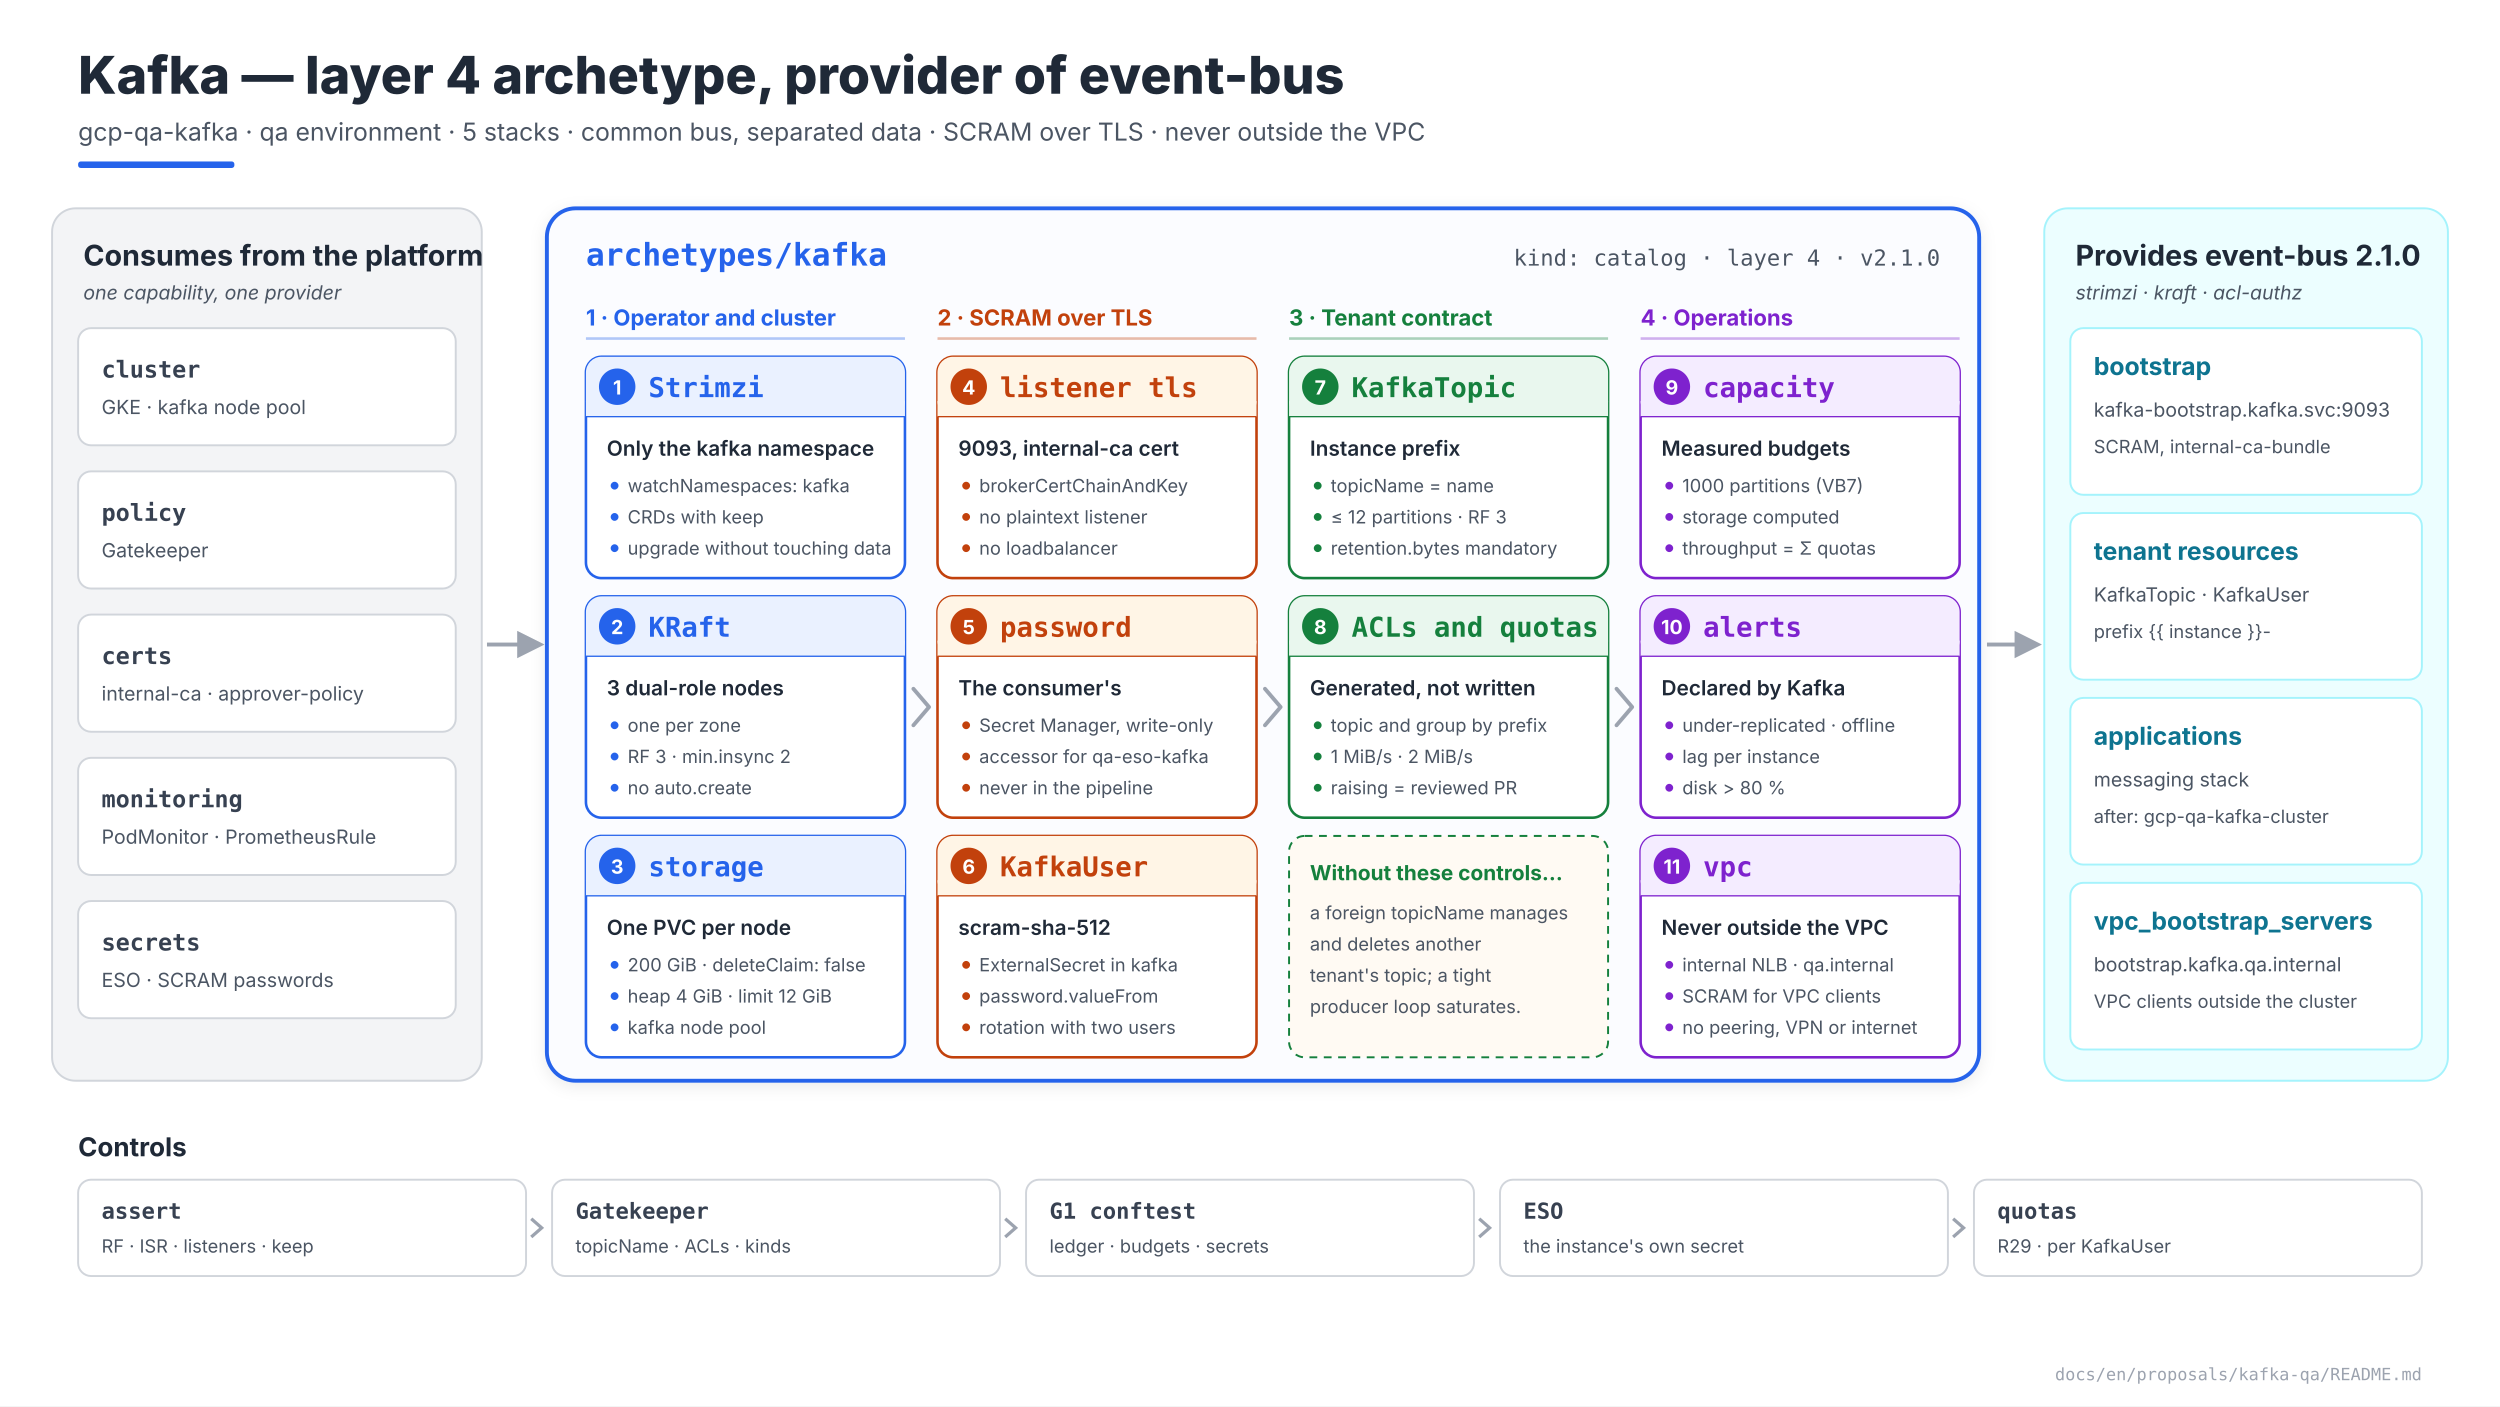
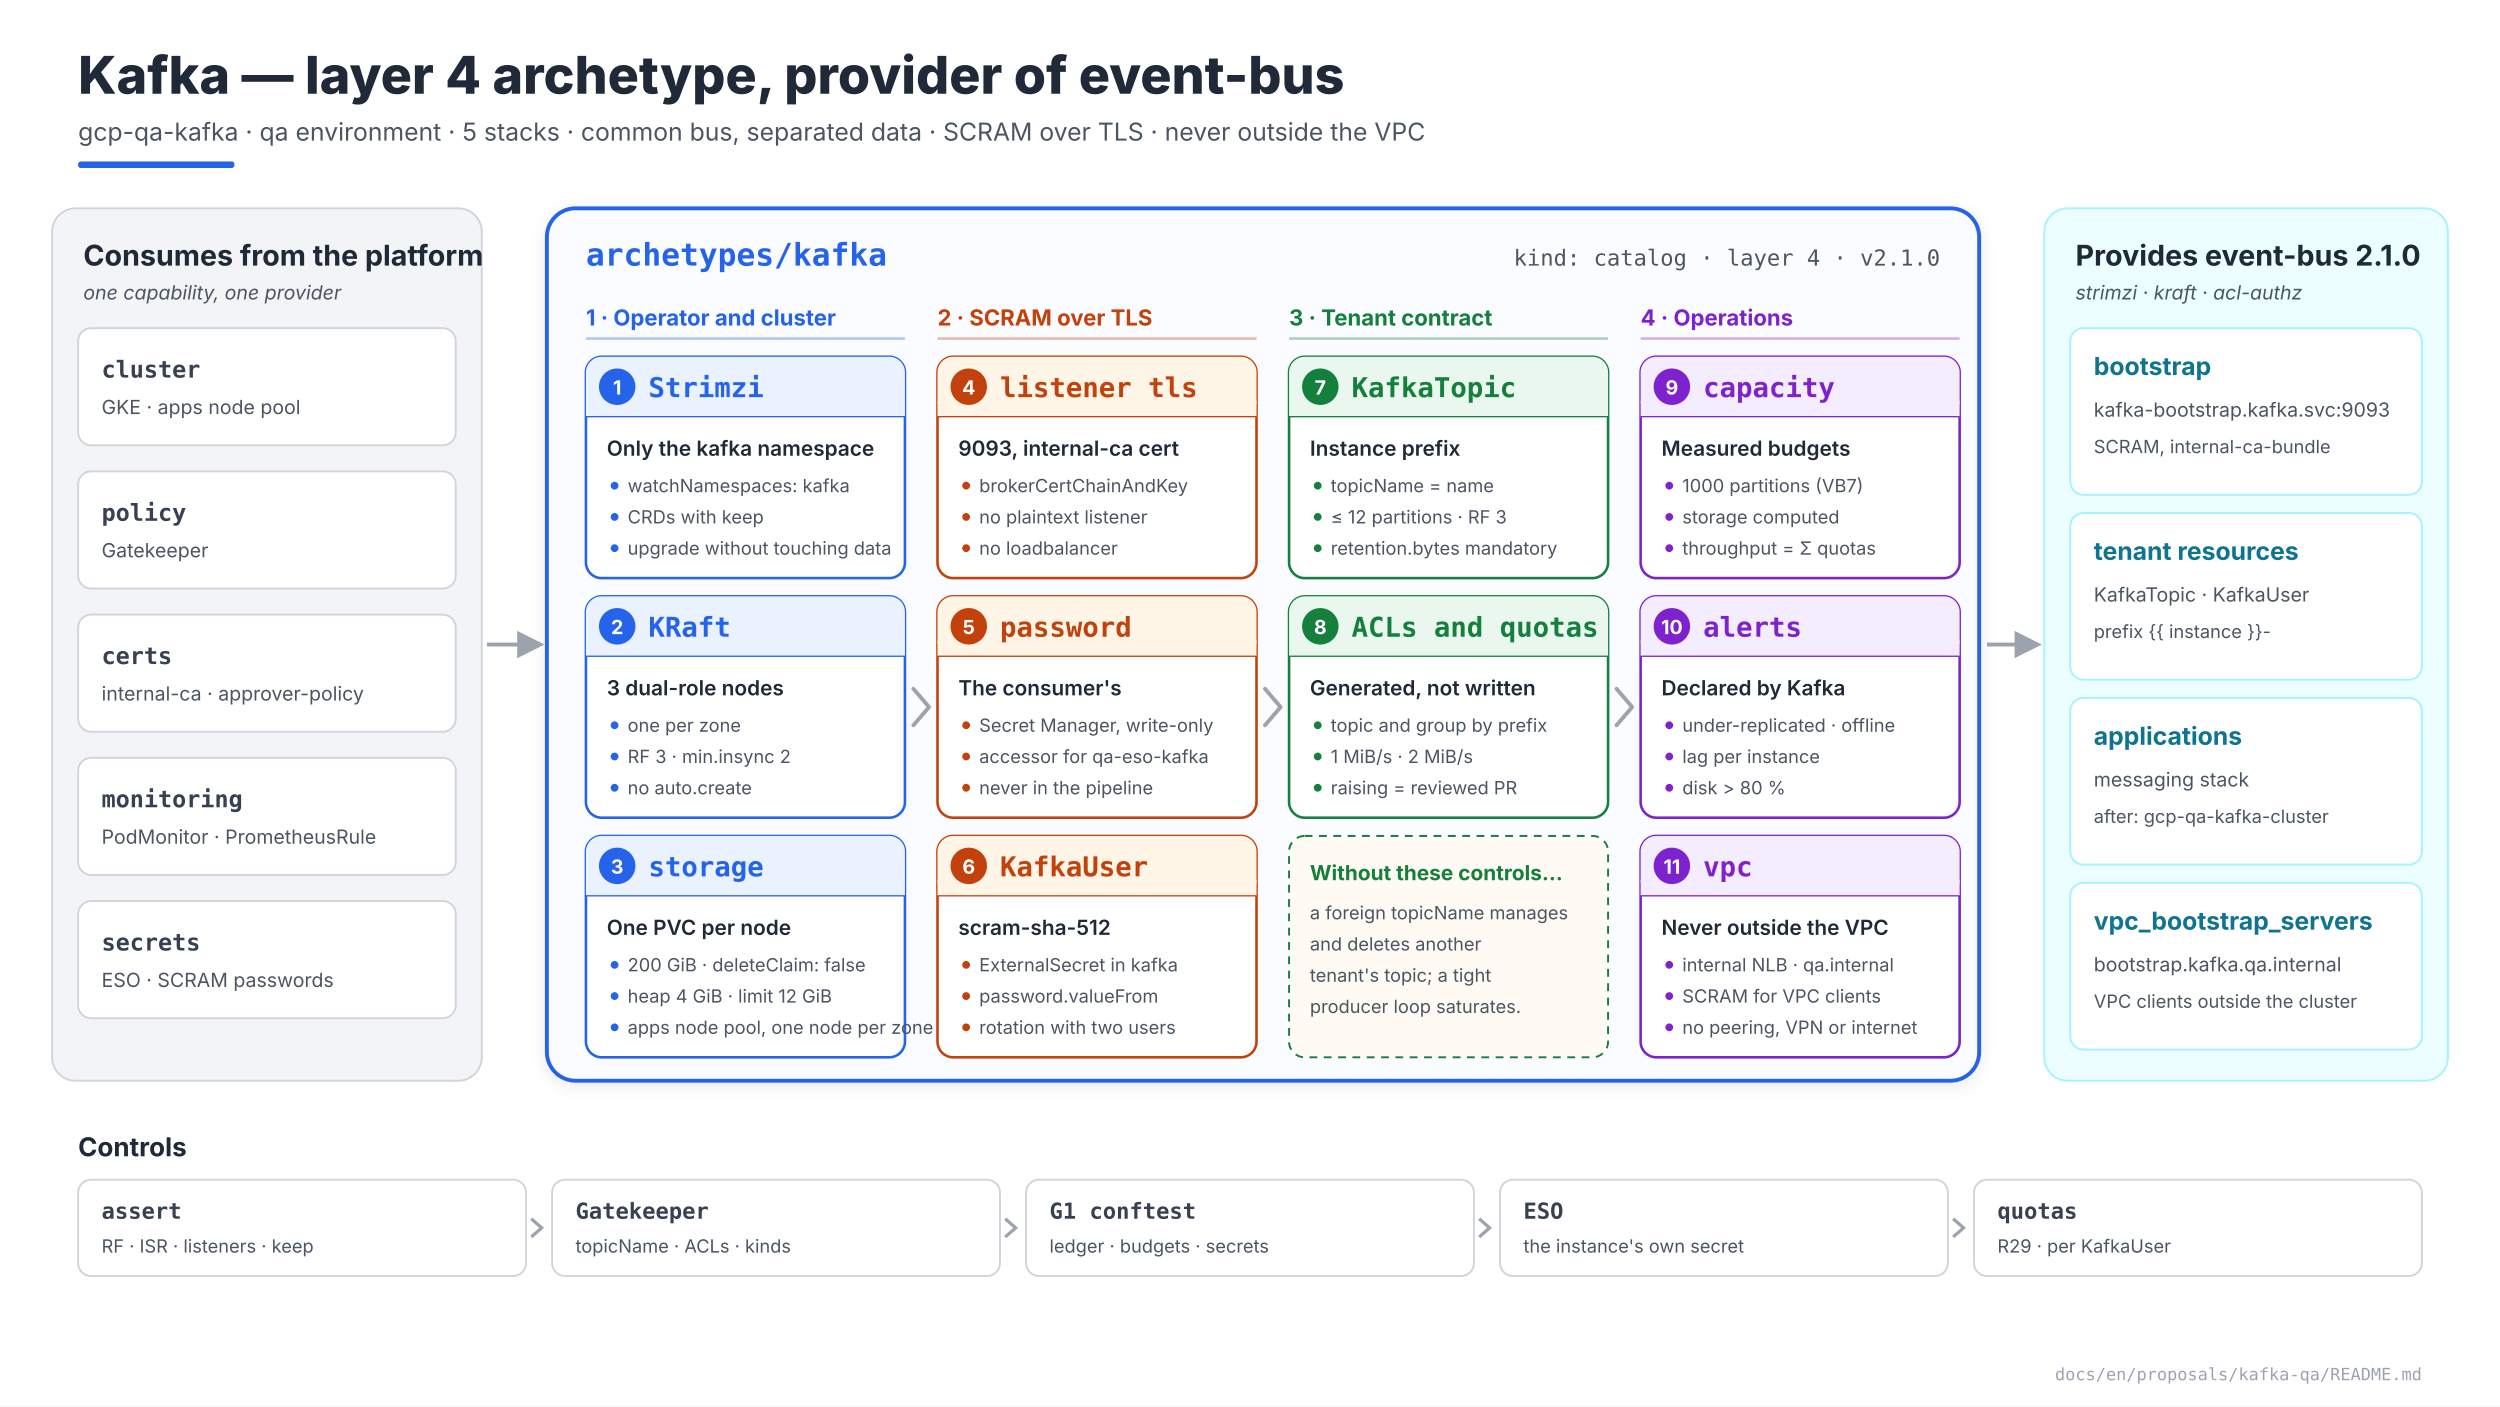
<svg xmlns="http://www.w3.org/2000/svg" viewBox="0 0 1920 1080" width="1920" height="1080" role="img" aria-label="kafka archetype: blocks">
  <defs>
    <marker id="ah" viewBox="0 0 10 10" refX="8" refY="5" markerWidth="7" markerHeight="7" orient="auto-start-reverse">
      <path d="M0,0 L10,5 L0,10 z" fill="#9ca3af" />
    </marker>
    <filter id="sh" x="-5%" y="-5%" width="110%" height="115%">
      <feDropShadow dx="0" dy="3" stdDeviation="6" flood-color="#111827" flood-opacity="0.08" />
    </filter>
  </defs>
  <rect width="1920" height="1080" fill="#ffffff" />
  <text x="60" y="72" font-family="'Inter','Segoe UI','Helvetica Neue',Arial,sans-serif" font-size="40" font-weight="800" fill="#1f2937" text-anchor="start">Kafka — layer 4 archetype, provider of event-bus</text>
  <text x="60" y="108" font-family="'Inter','Segoe UI','Helvetica Neue',Arial,sans-serif" font-size="19" font-weight="400" fill="#4b5563" text-anchor="start">gcp-qa-kafka · qa environment · 5 stacks · common bus, separated data · SCRAM over TLS · never outside the VPC</text>
  <rect x="60" y="124" width="120" height="5" rx="2" fill="#2563eb" />
  <rect x="40" y="160" width="330" height="670" rx="18" fill="#f3f4f6" stroke="#d1d5db" stroke-width="1.5" />
  <text x="64" y="204" font-family="'Inter','Segoe UI','Helvetica Neue',Arial,sans-serif" font-size="22" font-weight="700" fill="#1f2937" text-anchor="start">Consumes from the platform</text>
  <text x="64" y="230" font-family="'Inter','Segoe UI','Helvetica Neue',Arial,sans-serif" font-size="15" font-weight="400" fill="#4b5563" text-anchor="start" font-style="italic">one capability, one provider</text>
  <rect x="60" y="252" width="290" height="90" rx="10" fill="#ffffff" stroke="#d1d5db" stroke-width="1.5" />
  <text x="78" y="290" font-family="'JetBrains Mono','SFMono-Regular',Consolas,monospace" font-size="18" font-weight="700" fill="#374151" text-anchor="start">cluster</text>
-   <text x="78" y="318" font-family="'Inter','Segoe UI','Helvetica Neue',Arial,sans-serif" font-size="15" font-weight="400" fill="#4b5563" text-anchor="start">GKE · kafka node pool</text>
+   <text x="78" y="318" font-family="'Inter','Segoe UI','Helvetica Neue',Arial,sans-serif" font-size="15" font-weight="400" fill="#4b5563" text-anchor="start">GKE · apps node pool</text>
  <rect x="60" y="362" width="290" height="90" rx="10" fill="#ffffff" stroke="#d1d5db" stroke-width="1.5" />
  <text x="78" y="400" font-family="'JetBrains Mono','SFMono-Regular',Consolas,monospace" font-size="18" font-weight="700" fill="#374151" text-anchor="start">policy</text>
  <text x="78" y="428" font-family="'Inter','Segoe UI','Helvetica Neue',Arial,sans-serif" font-size="15" font-weight="400" fill="#4b5563" text-anchor="start">Gatekeeper</text>
  <rect x="60" y="472" width="290" height="90" rx="10" fill="#ffffff" stroke="#d1d5db" stroke-width="1.5" />
  <text x="78" y="510" font-family="'JetBrains Mono','SFMono-Regular',Consolas,monospace" font-size="18" font-weight="700" fill="#374151" text-anchor="start">certs</text>
  <text x="78" y="538" font-family="'Inter','Segoe UI','Helvetica Neue',Arial,sans-serif" font-size="15" font-weight="400" fill="#4b5563" text-anchor="start">internal-ca · approver-policy</text>
  <rect x="60" y="582" width="290" height="90" rx="10" fill="#ffffff" stroke="#d1d5db" stroke-width="1.5" />
  <text x="78" y="620" font-family="'JetBrains Mono','SFMono-Regular',Consolas,monospace" font-size="18" font-weight="700" fill="#374151" text-anchor="start">monitoring</text>
  <text x="78" y="648" font-family="'Inter','Segoe UI','Helvetica Neue',Arial,sans-serif" font-size="15" font-weight="400" fill="#4b5563" text-anchor="start">PodMonitor · PrometheusRule</text>
  <rect x="60" y="692" width="290" height="90" rx="10" fill="#ffffff" stroke="#d1d5db" stroke-width="1.5" />
  <text x="78" y="730" font-family="'JetBrains Mono','SFMono-Regular',Consolas,monospace" font-size="18" font-weight="700" fill="#374151" text-anchor="start">secrets</text>
  <text x="78" y="758" font-family="'Inter','Segoe UI','Helvetica Neue',Arial,sans-serif" font-size="15" font-weight="400" fill="#4b5563" text-anchor="start">ESO · SCRAM passwords</text>
  <g filter="url(#sh)">
    <rect x="420" y="160" width="1100" height="670" rx="22" fill="#fbfcff" stroke="#2563eb" stroke-width="3" />
  </g>
  <text x="450" y="204" font-family="'JetBrains Mono','SFMono-Regular',Consolas,monospace" font-size="24" font-weight="800" fill="#2563eb" text-anchor="start">archetypes/kafka</text>
  <text x="1490" y="204" font-family="'JetBrains Mono','SFMono-Regular',Consolas,monospace" font-size="17" font-weight="500" fill="#4b5563" text-anchor="end">kind: catalog · layer 4 · v2.1.0</text>
  <text x="450" y="250" font-family="'Inter','Segoe UI','Helvetica Neue',Arial,sans-serif" font-size="17" font-weight="700" fill="#2563eb" text-anchor="start">1 · Operator and cluster</text>
  <line x1="450" y1="260" x2="695" y2="260" stroke="#2563eb" stroke-width="2" opacity="0.35" />
  <text x="720" y="250" font-family="'Inter','Segoe UI','Helvetica Neue',Arial,sans-serif" font-size="17" font-weight="700" fill="#c2410c" text-anchor="start">2 · SCRAM over TLS</text>
  <line x1="720" y1="260" x2="965" y2="260" stroke="#c2410c" stroke-width="2" opacity="0.35" />
  <text x="990" y="250" font-family="'Inter','Segoe UI','Helvetica Neue',Arial,sans-serif" font-size="17" font-weight="700" fill="#15803d" text-anchor="start">3 · Tenant contract</text>
  <line x1="990" y1="260" x2="1235" y2="260" stroke="#15803d" stroke-width="2" opacity="0.35" />
  <text x="1260" y="250" font-family="'Inter','Segoe UI','Helvetica Neue',Arial,sans-serif" font-size="17" font-weight="700" fill="#7e22ce" text-anchor="start">4 · Operations</text>
  <line x1="1260" y1="260" x2="1505" y2="260" stroke="#7e22ce" stroke-width="2" opacity="0.35" />
  <rect x="450" y="274" width="245" height="170" rx="12" fill="#ffffff" stroke="#2563eb" stroke-width="2" />
  <rect x="450" y="274" width="245" height="46" rx="12" fill="#eaf1ff" />
  <rect x="450" y="308" width="245" height="12" fill="#eaf1ff" />
  <line x1="450" y1="320" x2="695" y2="320" stroke="#2563eb" stroke-width="1" />
  <circle cx="474" cy="297" r="14" fill="#2563eb" />
  <text x="474" y="303" font-family="'Inter','Segoe UI','Helvetica Neue',Arial,sans-serif" font-size="15" font-weight="700" fill="#ffffff" text-anchor="middle">1</text>
  <text x="498" y="305" font-family="'JetBrains Mono','SFMono-Regular',Consolas,monospace" font-size="21" font-weight="700" fill="#2563eb" text-anchor="start">Strimzi</text>
  <text x="466" y="350" font-family="'Inter','Segoe UI','Helvetica Neue',Arial,sans-serif" font-size="16" font-weight="600" fill="#1f2937" text-anchor="start">Only the kafka namespace</text>
  <circle cx="472" cy="373" r="3" fill="#2563eb" />
  <text x="482" y="378" font-family="'Inter','Segoe UI','Helvetica Neue',Arial,sans-serif" font-size="14" font-weight="400" fill="#4b5563" text-anchor="start">watchNamespaces: kafka</text>
  <circle cx="472" cy="397" r="3" fill="#2563eb" />
  <text x="482" y="402" font-family="'Inter','Segoe UI','Helvetica Neue',Arial,sans-serif" font-size="14" font-weight="400" fill="#4b5563" text-anchor="start">CRDs with keep</text>
  <circle cx="472" cy="421" r="3" fill="#2563eb" />
  <text x="482" y="426" font-family="'Inter','Segoe UI','Helvetica Neue',Arial,sans-serif" font-size="14" font-weight="400" fill="#4b5563" text-anchor="start">upgrade without touching data</text>
  <rect x="450" y="458" width="245" height="170" rx="12" fill="#ffffff" stroke="#2563eb" stroke-width="2" />
  <rect x="450" y="458" width="245" height="46" rx="12" fill="#eaf1ff" />
  <rect x="450" y="492" width="245" height="12" fill="#eaf1ff" />
  <line x1="450" y1="504" x2="695" y2="504" stroke="#2563eb" stroke-width="1" />
  <circle cx="474" cy="481" r="14" fill="#2563eb" />
  <text x="474" y="487" font-family="'Inter','Segoe UI','Helvetica Neue',Arial,sans-serif" font-size="15" font-weight="700" fill="#ffffff" text-anchor="middle">2</text>
  <text x="498" y="489" font-family="'JetBrains Mono','SFMono-Regular',Consolas,monospace" font-size="21" font-weight="700" fill="#2563eb" text-anchor="start">KRaft</text>
  <text x="466" y="534" font-family="'Inter','Segoe UI','Helvetica Neue',Arial,sans-serif" font-size="16" font-weight="600" fill="#1f2937" text-anchor="start">3 dual-role nodes</text>
  <circle cx="472" cy="557" r="3" fill="#2563eb" />
  <text x="482" y="562" font-family="'Inter','Segoe UI','Helvetica Neue',Arial,sans-serif" font-size="14" font-weight="400" fill="#4b5563" text-anchor="start">one per zone</text>
  <circle cx="472" cy="581" r="3" fill="#2563eb" />
  <text x="482" y="586" font-family="'Inter','Segoe UI','Helvetica Neue',Arial,sans-serif" font-size="14" font-weight="400" fill="#4b5563" text-anchor="start">RF 3 · min.insync 2</text>
  <circle cx="472" cy="605" r="3" fill="#2563eb" />
  <text x="482" y="610" font-family="'Inter','Segoe UI','Helvetica Neue',Arial,sans-serif" font-size="14" font-weight="400" fill="#4b5563" text-anchor="start">no auto.create</text>
  <rect x="450" y="642" width="245" height="170" rx="12" fill="#ffffff" stroke="#2563eb" stroke-width="2" />
  <rect x="450" y="642" width="245" height="46" rx="12" fill="#eaf1ff" />
  <rect x="450" y="676" width="245" height="12" fill="#eaf1ff" />
  <line x1="450" y1="688" x2="695" y2="688" stroke="#2563eb" stroke-width="1" />
  <circle cx="474" cy="665" r="14" fill="#2563eb" />
  <text x="474" y="671" font-family="'Inter','Segoe UI','Helvetica Neue',Arial,sans-serif" font-size="15" font-weight="700" fill="#ffffff" text-anchor="middle">3</text>
  <text x="498" y="673" font-family="'JetBrains Mono','SFMono-Regular',Consolas,monospace" font-size="21" font-weight="700" fill="#2563eb" text-anchor="start">storage</text>
  <text x="466" y="718" font-family="'Inter','Segoe UI','Helvetica Neue',Arial,sans-serif" font-size="16" font-weight="600" fill="#1f2937" text-anchor="start">One PVC per node</text>
  <circle cx="472" cy="741" r="3" fill="#2563eb" />
  <text x="482" y="746" font-family="'Inter','Segoe UI','Helvetica Neue',Arial,sans-serif" font-size="14" font-weight="400" fill="#4b5563" text-anchor="start">200 GiB · deleteClaim: false</text>
  <circle cx="472" cy="765" r="3" fill="#2563eb" />
  <text x="482" y="770" font-family="'Inter','Segoe UI','Helvetica Neue',Arial,sans-serif" font-size="14" font-weight="400" fill="#4b5563" text-anchor="start">heap 4 GiB · limit 12 GiB</text>
  <circle cx="472" cy="789" r="3" fill="#2563eb" />
-   <text x="482" y="794" font-family="'Inter','Segoe UI','Helvetica Neue',Arial,sans-serif" font-size="14" font-weight="400" fill="#4b5563" text-anchor="start">kafka node pool</text>
+   <text x="482" y="794" font-family="'Inter','Segoe UI','Helvetica Neue',Arial,sans-serif" font-size="14" font-weight="400" fill="#4b5563" text-anchor="start">apps node pool, one node per zone</text>
  <rect x="720" y="274" width="245" height="170" rx="12" fill="#ffffff" stroke="#c2410c" stroke-width="2" />
  <rect x="720" y="274" width="245" height="46" rx="12" fill="#fff5e6" />
  <rect x="720" y="308" width="245" height="12" fill="#fff5e6" />
  <line x1="720" y1="320" x2="965" y2="320" stroke="#c2410c" stroke-width="1" />
  <circle cx="744" cy="297" r="14" fill="#c2410c" />
  <text x="744" y="303" font-family="'Inter','Segoe UI','Helvetica Neue',Arial,sans-serif" font-size="15" font-weight="700" fill="#ffffff" text-anchor="middle">4</text>
  <text x="768" y="305" font-family="'JetBrains Mono','SFMono-Regular',Consolas,monospace" font-size="21" font-weight="700" fill="#c2410c" text-anchor="start">listener tls</text>
  <text x="736" y="350" font-family="'Inter','Segoe UI','Helvetica Neue',Arial,sans-serif" font-size="16" font-weight="600" fill="#1f2937" text-anchor="start">9093, internal-ca cert</text>
  <circle cx="742" cy="373" r="3" fill="#c2410c" />
  <text x="752" y="378" font-family="'Inter','Segoe UI','Helvetica Neue',Arial,sans-serif" font-size="14" font-weight="400" fill="#4b5563" text-anchor="start">brokerCertChainAndKey</text>
  <circle cx="742" cy="397" r="3" fill="#c2410c" />
  <text x="752" y="402" font-family="'Inter','Segoe UI','Helvetica Neue',Arial,sans-serif" font-size="14" font-weight="400" fill="#4b5563" text-anchor="start">no plaintext listener</text>
  <circle cx="742" cy="421" r="3" fill="#c2410c" />
  <text x="752" y="426" font-family="'Inter','Segoe UI','Helvetica Neue',Arial,sans-serif" font-size="14" font-weight="400" fill="#4b5563" text-anchor="start">no loadbalancer</text>
  <rect x="720" y="458" width="245" height="170" rx="12" fill="#ffffff" stroke="#c2410c" stroke-width="2" />
  <rect x="720" y="458" width="245" height="46" rx="12" fill="#fff5e6" />
  <rect x="720" y="492" width="245" height="12" fill="#fff5e6" />
  <line x1="720" y1="504" x2="965" y2="504" stroke="#c2410c" stroke-width="1" />
  <circle cx="744" cy="481" r="14" fill="#c2410c" />
  <text x="744" y="487" font-family="'Inter','Segoe UI','Helvetica Neue',Arial,sans-serif" font-size="15" font-weight="700" fill="#ffffff" text-anchor="middle">5</text>
  <text x="768" y="489" font-family="'JetBrains Mono','SFMono-Regular',Consolas,monospace" font-size="21" font-weight="700" fill="#c2410c" text-anchor="start">password</text>
  <text x="736" y="534" font-family="'Inter','Segoe UI','Helvetica Neue',Arial,sans-serif" font-size="16" font-weight="600" fill="#1f2937" text-anchor="start">The consumer's</text>
  <circle cx="742" cy="557" r="3" fill="#c2410c" />
  <text x="752" y="562" font-family="'Inter','Segoe UI','Helvetica Neue',Arial,sans-serif" font-size="14" font-weight="400" fill="#4b5563" text-anchor="start">Secret Manager, write-only</text>
  <circle cx="742" cy="581" r="3" fill="#c2410c" />
  <text x="752" y="586" font-family="'Inter','Segoe UI','Helvetica Neue',Arial,sans-serif" font-size="14" font-weight="400" fill="#4b5563" text-anchor="start">accessor for qa-eso-kafka</text>
  <circle cx="742" cy="605" r="3" fill="#c2410c" />
  <text x="752" y="610" font-family="'Inter','Segoe UI','Helvetica Neue',Arial,sans-serif" font-size="14" font-weight="400" fill="#4b5563" text-anchor="start">never in the pipeline</text>
  <rect x="720" y="642" width="245" height="170" rx="12" fill="#ffffff" stroke="#c2410c" stroke-width="2" />
  <rect x="720" y="642" width="245" height="46" rx="12" fill="#fff5e6" />
  <rect x="720" y="676" width="245" height="12" fill="#fff5e6" />
  <line x1="720" y1="688" x2="965" y2="688" stroke="#c2410c" stroke-width="1" />
  <circle cx="744" cy="665" r="14" fill="#c2410c" />
  <text x="744" y="671" font-family="'Inter','Segoe UI','Helvetica Neue',Arial,sans-serif" font-size="15" font-weight="700" fill="#ffffff" text-anchor="middle">6</text>
  <text x="768" y="673" font-family="'JetBrains Mono','SFMono-Regular',Consolas,monospace" font-size="21" font-weight="700" fill="#c2410c" text-anchor="start">KafkaUser</text>
  <text x="736" y="718" font-family="'Inter','Segoe UI','Helvetica Neue',Arial,sans-serif" font-size="16" font-weight="600" fill="#1f2937" text-anchor="start">scram-sha-512</text>
  <circle cx="742" cy="741" r="3" fill="#c2410c" />
  <text x="752" y="746" font-family="'Inter','Segoe UI','Helvetica Neue',Arial,sans-serif" font-size="14" font-weight="400" fill="#4b5563" text-anchor="start">ExternalSecret in kafka</text>
  <circle cx="742" cy="765" r="3" fill="#c2410c" />
  <text x="752" y="770" font-family="'Inter','Segoe UI','Helvetica Neue',Arial,sans-serif" font-size="14" font-weight="400" fill="#4b5563" text-anchor="start">password.valueFrom</text>
  <circle cx="742" cy="789" r="3" fill="#c2410c" />
  <text x="752" y="794" font-family="'Inter','Segoe UI','Helvetica Neue',Arial,sans-serif" font-size="14" font-weight="400" fill="#4b5563" text-anchor="start">rotation with two users</text>
  <rect x="990" y="274" width="245" height="170" rx="12" fill="#ffffff" stroke="#15803d" stroke-width="2" />
  <rect x="990" y="274" width="245" height="46" rx="12" fill="#e9f7ee" />
  <rect x="990" y="308" width="245" height="12" fill="#e9f7ee" />
  <line x1="990" y1="320" x2="1235" y2="320" stroke="#15803d" stroke-width="1" />
  <circle cx="1014" cy="297" r="14" fill="#15803d" />
  <text x="1014" y="303" font-family="'Inter','Segoe UI','Helvetica Neue',Arial,sans-serif" font-size="15" font-weight="700" fill="#ffffff" text-anchor="middle">7</text>
  <text x="1038" y="305" font-family="'JetBrains Mono','SFMono-Regular',Consolas,monospace" font-size="21" font-weight="700" fill="#15803d" text-anchor="start">KafkaTopic</text>
  <text x="1006" y="350" font-family="'Inter','Segoe UI','Helvetica Neue',Arial,sans-serif" font-size="16" font-weight="600" fill="#1f2937" text-anchor="start">Instance prefix</text>
  <circle cx="1012" cy="373" r="3" fill="#15803d" />
  <text x="1022" y="378" font-family="'Inter','Segoe UI','Helvetica Neue',Arial,sans-serif" font-size="14" font-weight="400" fill="#4b5563" text-anchor="start">topicName = name</text>
  <circle cx="1012" cy="397" r="3" fill="#15803d" />
  <text x="1022" y="402" font-family="'Inter','Segoe UI','Helvetica Neue',Arial,sans-serif" font-size="14" font-weight="400" fill="#4b5563" text-anchor="start">≤ 12 partitions · RF 3</text>
  <circle cx="1012" cy="421" r="3" fill="#15803d" />
  <text x="1022" y="426" font-family="'Inter','Segoe UI','Helvetica Neue',Arial,sans-serif" font-size="14" font-weight="400" fill="#4b5563" text-anchor="start">retention.bytes mandatory</text>
  <rect x="990" y="458" width="245" height="170" rx="12" fill="#ffffff" stroke="#15803d" stroke-width="2" />
  <rect x="990" y="458" width="245" height="46" rx="12" fill="#e9f7ee" />
  <rect x="990" y="492" width="245" height="12" fill="#e9f7ee" />
  <line x1="990" y1="504" x2="1235" y2="504" stroke="#15803d" stroke-width="1" />
  <circle cx="1014" cy="481" r="14" fill="#15803d" />
  <text x="1014" y="487" font-family="'Inter','Segoe UI','Helvetica Neue',Arial,sans-serif" font-size="15" font-weight="700" fill="#ffffff" text-anchor="middle">8</text>
  <text x="1038" y="489" font-family="'JetBrains Mono','SFMono-Regular',Consolas,monospace" font-size="21" font-weight="700" fill="#15803d" text-anchor="start">ACLs and quotas</text>
  <text x="1006" y="534" font-family="'Inter','Segoe UI','Helvetica Neue',Arial,sans-serif" font-size="16" font-weight="600" fill="#1f2937" text-anchor="start">Generated, not written</text>
  <circle cx="1012" cy="557" r="3" fill="#15803d" />
  <text x="1022" y="562" font-family="'Inter','Segoe UI','Helvetica Neue',Arial,sans-serif" font-size="14" font-weight="400" fill="#4b5563" text-anchor="start">topic and group by prefix</text>
  <circle cx="1012" cy="581" r="3" fill="#15803d" />
  <text x="1022" y="586" font-family="'Inter','Segoe UI','Helvetica Neue',Arial,sans-serif" font-size="14" font-weight="400" fill="#4b5563" text-anchor="start">1 MiB/s · 2 MiB/s</text>
  <circle cx="1012" cy="605" r="3" fill="#15803d" />
  <text x="1022" y="610" font-family="'Inter','Segoe UI','Helvetica Neue',Arial,sans-serif" font-size="14" font-weight="400" fill="#4b5563" text-anchor="start">raising = reviewed PR</text>
  <rect x="990" y="642" width="245" height="170" rx="12" fill="#fffaf3" stroke="#15803d" stroke-width="1.5" stroke-dasharray="6 5" />
  <text x="1006" y="676" font-family="'Inter','Segoe UI','Helvetica Neue',Arial,sans-serif" font-size="16" font-weight="700" fill="#15803d" text-anchor="start">Without these controls…</text>
  <text x="1006" y="706" font-family="'Inter','Segoe UI','Helvetica Neue',Arial,sans-serif" font-size="14" font-weight="400" fill="#4b5563" text-anchor="start">a foreign topicName manages</text>
  <text x="1006" y="730" font-family="'Inter','Segoe UI','Helvetica Neue',Arial,sans-serif" font-size="14" font-weight="400" fill="#4b5563" text-anchor="start">and deletes another</text>
  <text x="1006" y="754" font-family="'Inter','Segoe UI','Helvetica Neue',Arial,sans-serif" font-size="14" font-weight="400" fill="#4b5563" text-anchor="start">tenant's topic; a tight</text>
  <text x="1006" y="778" font-family="'Inter','Segoe UI','Helvetica Neue',Arial,sans-serif" font-size="14" font-weight="400" fill="#4b5563" text-anchor="start">producer loop saturates.</text>
  <rect x="1260" y="274" width="245" height="170" rx="12" fill="#ffffff" stroke="#7e22ce" stroke-width="2" />
  <rect x="1260" y="274" width="245" height="46" rx="12" fill="#f4ecff" />
  <rect x="1260" y="308" width="245" height="12" fill="#f4ecff" />
  <line x1="1260" y1="320" x2="1505" y2="320" stroke="#7e22ce" stroke-width="1" />
  <circle cx="1284" cy="297" r="14" fill="#7e22ce" />
  <text x="1284" y="303" font-family="'Inter','Segoe UI','Helvetica Neue',Arial,sans-serif" font-size="15" font-weight="700" fill="#ffffff" text-anchor="middle">9</text>
  <text x="1308" y="305" font-family="'JetBrains Mono','SFMono-Regular',Consolas,monospace" font-size="21" font-weight="700" fill="#7e22ce" text-anchor="start">capacity</text>
  <text x="1276" y="350" font-family="'Inter','Segoe UI','Helvetica Neue',Arial,sans-serif" font-size="16" font-weight="600" fill="#1f2937" text-anchor="start">Measured budgets</text>
  <circle cx="1282" cy="373" r="3" fill="#7e22ce" />
  <text x="1292" y="378" font-family="'Inter','Segoe UI','Helvetica Neue',Arial,sans-serif" font-size="14" font-weight="400" fill="#4b5563" text-anchor="start">1000 partitions (VB7)</text>
  <circle cx="1282" cy="397" r="3" fill="#7e22ce" />
  <text x="1292" y="402" font-family="'Inter','Segoe UI','Helvetica Neue',Arial,sans-serif" font-size="14" font-weight="400" fill="#4b5563" text-anchor="start">storage computed</text>
  <circle cx="1282" cy="421" r="3" fill="#7e22ce" />
  <text x="1292" y="426" font-family="'Inter','Segoe UI','Helvetica Neue',Arial,sans-serif" font-size="14" font-weight="400" fill="#4b5563" text-anchor="start">throughput = Σ quotas</text>
  <rect x="1260" y="458" width="245" height="170" rx="12" fill="#ffffff" stroke="#7e22ce" stroke-width="2" />
  <rect x="1260" y="458" width="245" height="46" rx="12" fill="#f4ecff" />
  <rect x="1260" y="492" width="245" height="12" fill="#f4ecff" />
  <line x1="1260" y1="504" x2="1505" y2="504" stroke="#7e22ce" stroke-width="1" />
  <circle cx="1284" cy="481" r="14" fill="#7e22ce" />
  <text x="1284" y="487" font-family="'Inter','Segoe UI','Helvetica Neue',Arial,sans-serif" font-size="15" font-weight="700" fill="#ffffff" text-anchor="middle">10</text>
  <text x="1308" y="489" font-family="'JetBrains Mono','SFMono-Regular',Consolas,monospace" font-size="21" font-weight="700" fill="#7e22ce" text-anchor="start">alerts</text>
  <text x="1276" y="534" font-family="'Inter','Segoe UI','Helvetica Neue',Arial,sans-serif" font-size="16" font-weight="600" fill="#1f2937" text-anchor="start">Declared by Kafka</text>
  <circle cx="1282" cy="557" r="3" fill="#7e22ce" />
  <text x="1292" y="562" font-family="'Inter','Segoe UI','Helvetica Neue',Arial,sans-serif" font-size="14" font-weight="400" fill="#4b5563" text-anchor="start">under-replicated · offline</text>
  <circle cx="1282" cy="581" r="3" fill="#7e22ce" />
  <text x="1292" y="586" font-family="'Inter','Segoe UI','Helvetica Neue',Arial,sans-serif" font-size="14" font-weight="400" fill="#4b5563" text-anchor="start">lag per instance</text>
  <circle cx="1282" cy="605" r="3" fill="#7e22ce" />
  <text x="1292" y="610" font-family="'Inter','Segoe UI','Helvetica Neue',Arial,sans-serif" font-size="14" font-weight="400" fill="#4b5563" text-anchor="start">disk &gt; 80 %</text>
  <rect x="1260" y="642" width="245" height="170" rx="12" fill="#ffffff" stroke="#7e22ce" stroke-width="2" />
  <rect x="1260" y="642" width="245" height="46" rx="12" fill="#f4ecff" />
  <rect x="1260" y="676" width="245" height="12" fill="#f4ecff" />
  <line x1="1260" y1="688" x2="1505" y2="688" stroke="#7e22ce" stroke-width="1" />
  <circle cx="1284" cy="665" r="14" fill="#7e22ce" />
  <text x="1284" y="671" font-family="'Inter','Segoe UI','Helvetica Neue',Arial,sans-serif" font-size="15" font-weight="700" fill="#ffffff" text-anchor="middle">11</text>
  <text x="1308" y="673" font-family="'JetBrains Mono','SFMono-Regular',Consolas,monospace" font-size="21" font-weight="700" fill="#7e22ce" text-anchor="start">vpc</text>
  <text x="1276" y="718" font-family="'Inter','Segoe UI','Helvetica Neue',Arial,sans-serif" font-size="16" font-weight="600" fill="#1f2937" text-anchor="start">Never outside the VPC</text>
  <circle cx="1282" cy="741" r="3" fill="#7e22ce" />
  <text x="1292" y="746" font-family="'Inter','Segoe UI','Helvetica Neue',Arial,sans-serif" font-size="14" font-weight="400" fill="#4b5563" text-anchor="start">internal NLB · qa.internal</text>
  <circle cx="1282" cy="765" r="3" fill="#7e22ce" />
  <text x="1292" y="770" font-family="'Inter','Segoe UI','Helvetica Neue',Arial,sans-serif" font-size="14" font-weight="400" fill="#4b5563" text-anchor="start">SCRAM for VPC clients</text>
  <circle cx="1282" cy="789" r="3" fill="#7e22ce" />
  <text x="1292" y="794" font-family="'Inter','Segoe UI','Helvetica Neue',Arial,sans-serif" font-size="14" font-weight="400" fill="#4b5563" text-anchor="start">no peering, VPN or internet</text>
  <path d="M701.5,529.0 L713.5,543.0 L701.5,557.0" fill="none" stroke="#9ca3af" stroke-width="3" stroke-linecap="round" stroke-linejoin="round" />
  <path d="M971.5,529.0 L983.5,543.0 L971.5,557.0" fill="none" stroke="#9ca3af" stroke-width="3" stroke-linecap="round" stroke-linejoin="round" />
  <path d="M1241.5,529.0 L1253.5,543.0 L1241.5,557.0" fill="none" stroke="#9ca3af" stroke-width="3" stroke-linecap="round" stroke-linejoin="round" />
  <line x1="374" y1="495.0" x2="414" y2="495.0" stroke="#9ca3af" stroke-width="3" marker-end="url(#ah)" />
  <rect x="1570" y="160" width="310" height="670" rx="18" fill="#ecfeff" stroke="#a5f3fc" stroke-width="1.5" />
  <text x="1594" y="204" font-family="'Inter','Segoe UI','Helvetica Neue',Arial,sans-serif" font-size="22" font-weight="700" fill="#1f2937" text-anchor="start">Provides event-bus 2.1.0</text>
  <text x="1594" y="230" font-family="'Inter','Segoe UI','Helvetica Neue',Arial,sans-serif" font-size="15" font-weight="400" fill="#4b5563" text-anchor="start" font-style="italic">strimzi · kraft · acl-authz</text>
  <rect x="1590" y="252" width="270" height="128" rx="10" fill="#ffffff" stroke="#a5f3fc" stroke-width="1.5" />
  <text x="1608" y="288" font-family="'Inter','Segoe UI','Helvetica Neue',Arial,sans-serif" font-size="19" font-weight="700" fill="#0e7490" text-anchor="start">bootstrap</text>
  <text x="1608" y="320" font-family="'Inter','Segoe UI','Helvetica Neue',Arial,sans-serif" font-size="15" font-weight="400" fill="#4b5563" text-anchor="start">kafka-bootstrap.kafka.svc:9093</text>
  <text x="1608" y="348" font-family="'Inter','Segoe UI','Helvetica Neue',Arial,sans-serif" font-size="14" font-weight="400" fill="#4b5563" text-anchor="start">SCRAM, internal-ca-bundle</text>
  <rect x="1590" y="394" width="270" height="128" rx="10" fill="#ffffff" stroke="#a5f3fc" stroke-width="1.5" />
  <text x="1608" y="430" font-family="'Inter','Segoe UI','Helvetica Neue',Arial,sans-serif" font-size="19" font-weight="700" fill="#0e7490" text-anchor="start">tenant resources</text>
  <text x="1608" y="462" font-family="'Inter','Segoe UI','Helvetica Neue',Arial,sans-serif" font-size="15" font-weight="400" fill="#4b5563" text-anchor="start">KafkaTopic · KafkaUser</text>
  <text x="1608" y="490" font-family="'Inter','Segoe UI','Helvetica Neue',Arial,sans-serif" font-size="14" font-weight="400" fill="#4b5563" text-anchor="start">prefix {{ instance }}-</text>
  <rect x="1590" y="536" width="270" height="128" rx="10" fill="#ffffff" stroke="#a5f3fc" stroke-width="1.5" />
  <text x="1608" y="572" font-family="'Inter','Segoe UI','Helvetica Neue',Arial,sans-serif" font-size="19" font-weight="700" fill="#0e7490" text-anchor="start">applications</text>
  <text x="1608" y="604" font-family="'Inter','Segoe UI','Helvetica Neue',Arial,sans-serif" font-size="15" font-weight="400" fill="#4b5563" text-anchor="start">messaging stack</text>
  <text x="1608" y="632" font-family="'Inter','Segoe UI','Helvetica Neue',Arial,sans-serif" font-size="14" font-weight="400" fill="#4b5563" text-anchor="start">after: gcp-qa-kafka-cluster</text>
  <rect x="1590" y="678" width="270" height="128" rx="10" fill="#ffffff" stroke="#a5f3fc" stroke-width="1.5" />
  <text x="1608" y="714" font-family="'Inter','Segoe UI','Helvetica Neue',Arial,sans-serif" font-size="19" font-weight="700" fill="#0e7490" text-anchor="start">vpc_bootstrap_servers</text>
  <text x="1608" y="746" font-family="'Inter','Segoe UI','Helvetica Neue',Arial,sans-serif" font-size="15" font-weight="400" fill="#4b5563" text-anchor="start">bootstrap.kafka.qa.internal</text>
  <text x="1608" y="774" font-family="'Inter','Segoe UI','Helvetica Neue',Arial,sans-serif" font-size="14" font-weight="400" fill="#4b5563" text-anchor="start">VPC clients outside the cluster</text>
  <line x1="1526" y1="495.0" x2="1564" y2="495.0" stroke="#9ca3af" stroke-width="3" marker-end="url(#ah)" />
  <text x="60" y="888" font-family="'Inter','Segoe UI','Helvetica Neue',Arial,sans-serif" font-size="20" font-weight="700" fill="#1f2937" text-anchor="start">Controls</text>
  <rect x="60" y="906" width="344" height="74" rx="10" fill="#ffffff" stroke="#d1d5db" stroke-width="1.5" />
  <text x="78" y="936" font-family="'JetBrains Mono','SFMono-Regular',Consolas,monospace" font-size="17" font-weight="700" fill="#374151" text-anchor="start">assert</text>
  <text x="78" y="962" font-family="'Inter','Segoe UI','Helvetica Neue',Arial,sans-serif" font-size="14" font-weight="400" fill="#4b5563" text-anchor="start">RF · ISR · listeners · keep</text>
  <path d="M408,936 l8,7 l-8,7" fill="none" stroke="#9ca3af" stroke-width="2.5" />
  <rect x="424" y="906" width="344" height="74" rx="10" fill="#ffffff" stroke="#d1d5db" stroke-width="1.5" />
  <text x="442" y="936" font-family="'JetBrains Mono','SFMono-Regular',Consolas,monospace" font-size="17" font-weight="700" fill="#374151" text-anchor="start">Gatekeeper</text>
  <text x="442" y="962" font-family="'Inter','Segoe UI','Helvetica Neue',Arial,sans-serif" font-size="14" font-weight="400" fill="#4b5563" text-anchor="start">topicName · ACLs · kinds</text>
  <path d="M772,936 l8,7 l-8,7" fill="none" stroke="#9ca3af" stroke-width="2.5" />
  <rect x="788" y="906" width="344" height="74" rx="10" fill="#ffffff" stroke="#d1d5db" stroke-width="1.5" />
  <text x="806" y="936" font-family="'JetBrains Mono','SFMono-Regular',Consolas,monospace" font-size="17" font-weight="700" fill="#374151" text-anchor="start">G1 conftest</text>
  <text x="806" y="962" font-family="'Inter','Segoe UI','Helvetica Neue',Arial,sans-serif" font-size="14" font-weight="400" fill="#4b5563" text-anchor="start">ledger · budgets · secrets</text>
  <path d="M1136,936 l8,7 l-8,7" fill="none" stroke="#9ca3af" stroke-width="2.5" />
  <rect x="1152" y="906" width="344" height="74" rx="10" fill="#ffffff" stroke="#d1d5db" stroke-width="1.5" />
  <text x="1170" y="936" font-family="'JetBrains Mono','SFMono-Regular',Consolas,monospace" font-size="17" font-weight="700" fill="#374151" text-anchor="start">ESO</text>
  <text x="1170" y="962" font-family="'Inter','Segoe UI','Helvetica Neue',Arial,sans-serif" font-size="14" font-weight="400" fill="#4b5563" text-anchor="start">the instance's own secret</text>
  <path d="M1500,936 l8,7 l-8,7" fill="none" stroke="#9ca3af" stroke-width="2.5" />
  <rect x="1516" y="906" width="344" height="74" rx="10" fill="#ffffff" stroke="#d1d5db" stroke-width="1.5" />
  <text x="1534" y="936" font-family="'JetBrains Mono','SFMono-Regular',Consolas,monospace" font-size="17" font-weight="700" fill="#374151" text-anchor="start">quotas</text>
  <text x="1534" y="962" font-family="'Inter','Segoe UI','Helvetica Neue',Arial,sans-serif" font-size="14" font-weight="400" fill="#4b5563" text-anchor="start">R29 · per KafkaUser</text>
  <text x="1860" y="1060" font-family="'JetBrains Mono','SFMono-Regular',Consolas,monospace" font-size="13" font-weight="400" fill="#9ca3af" text-anchor="end">docs/en/proposals/kafka-qa/README.md</text>
</svg>
